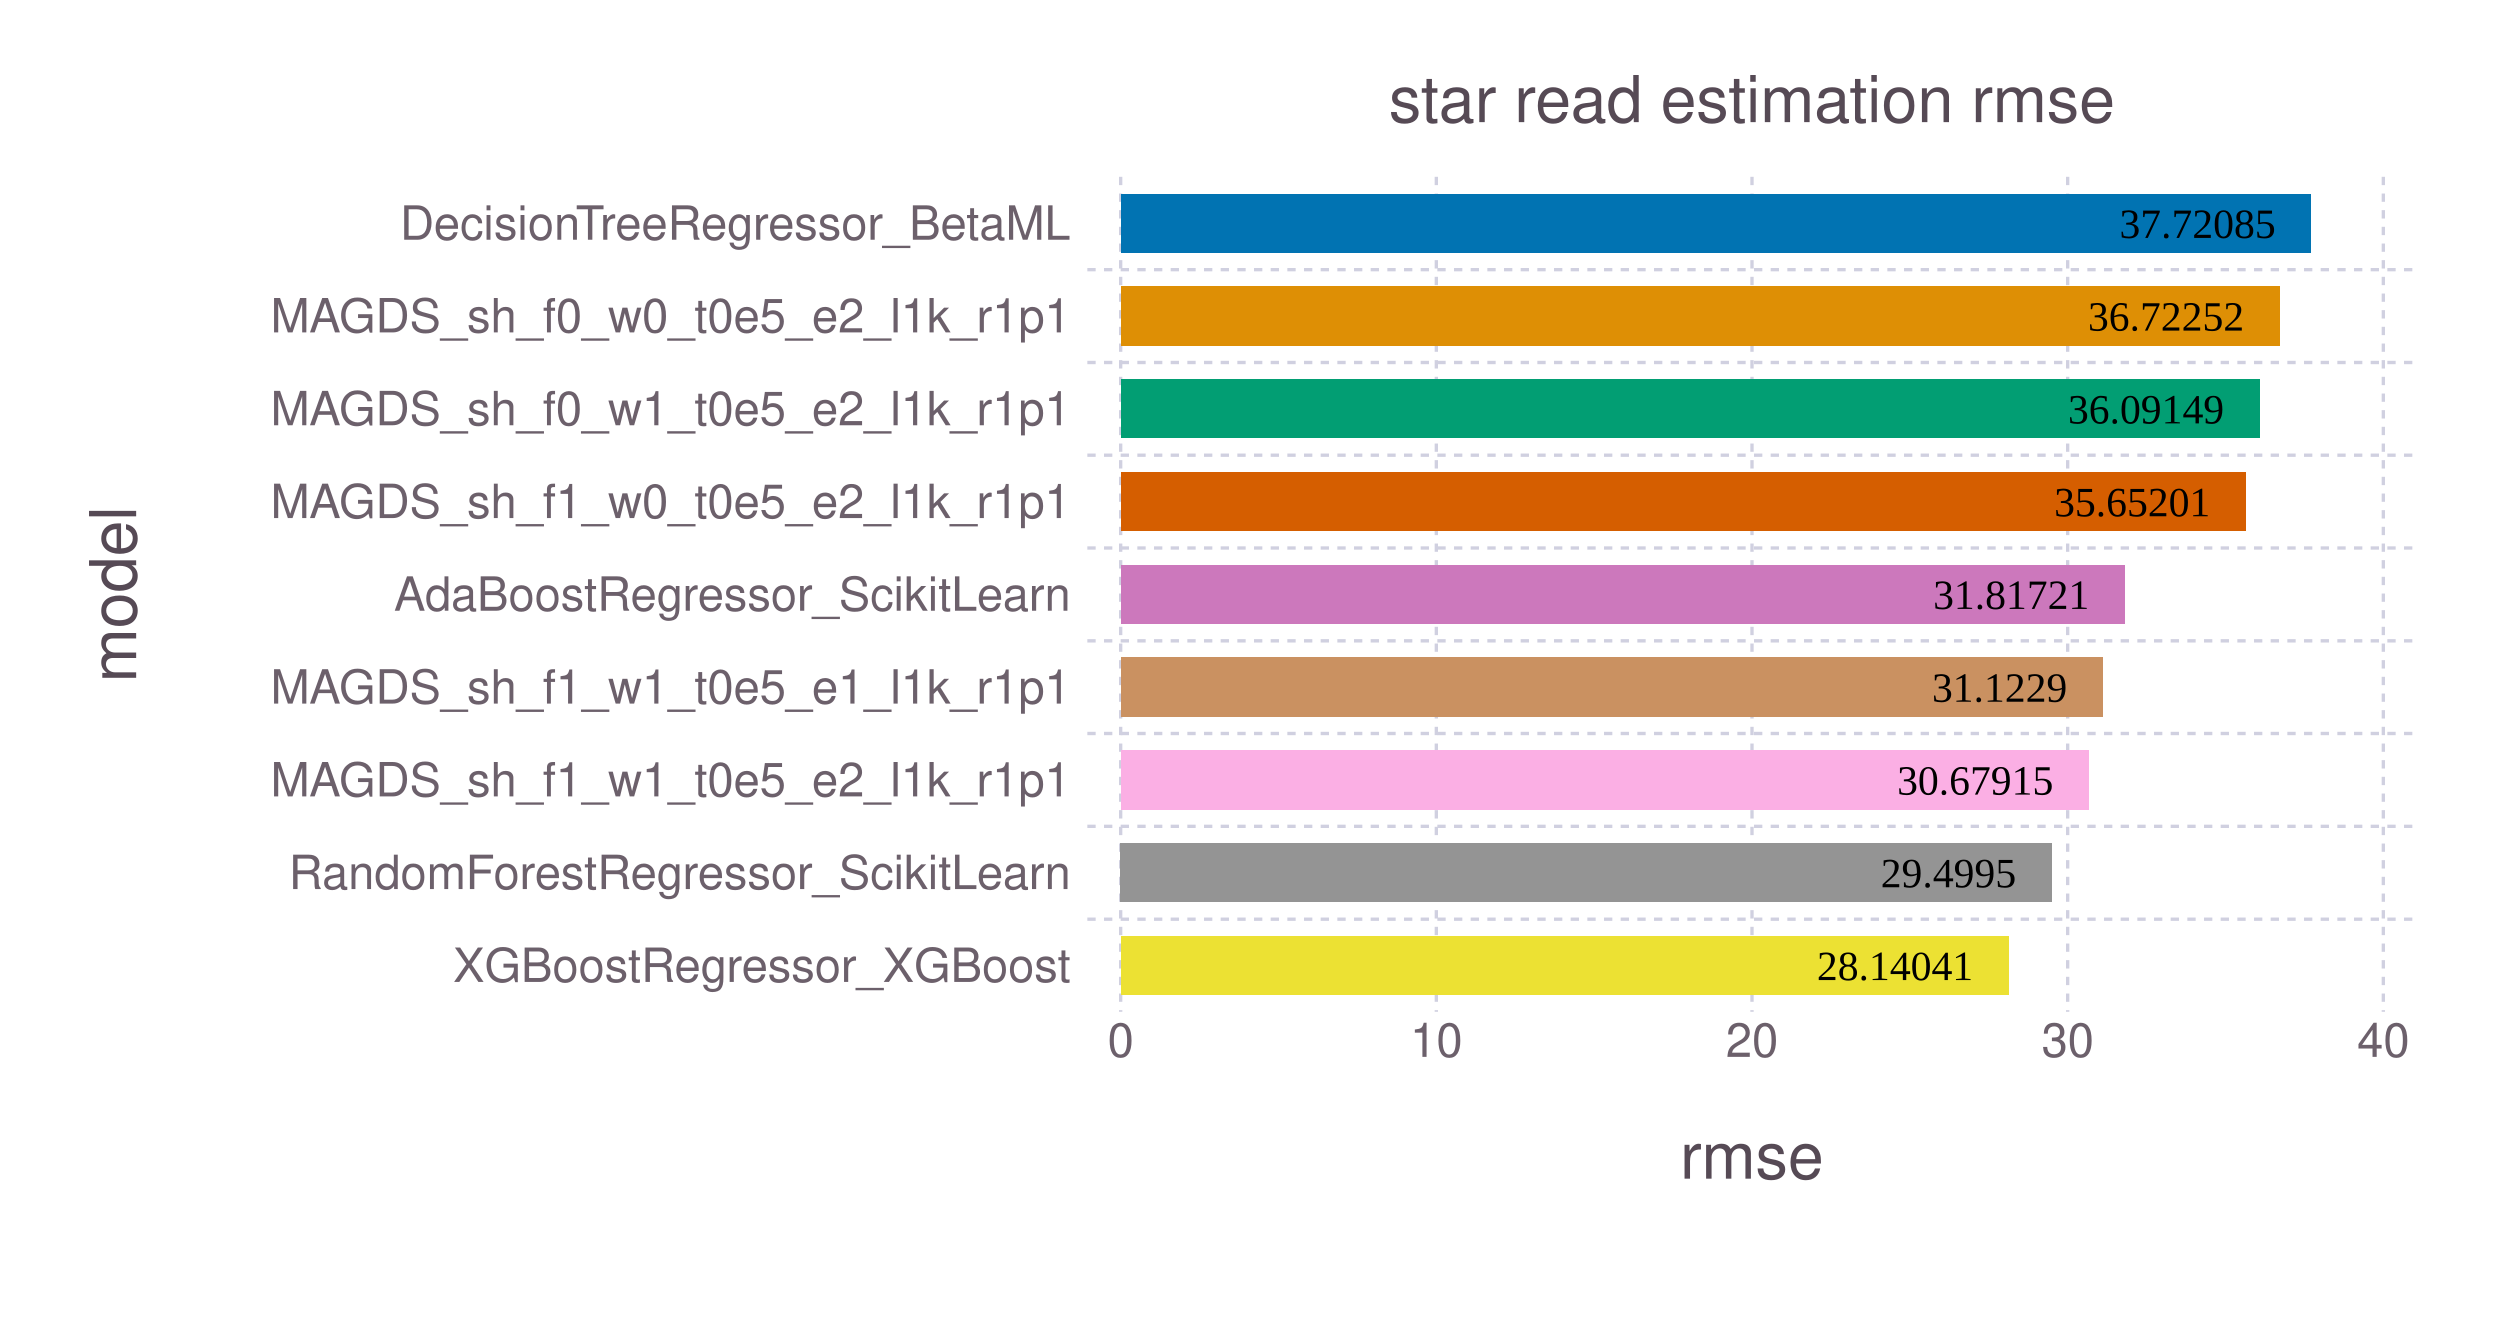
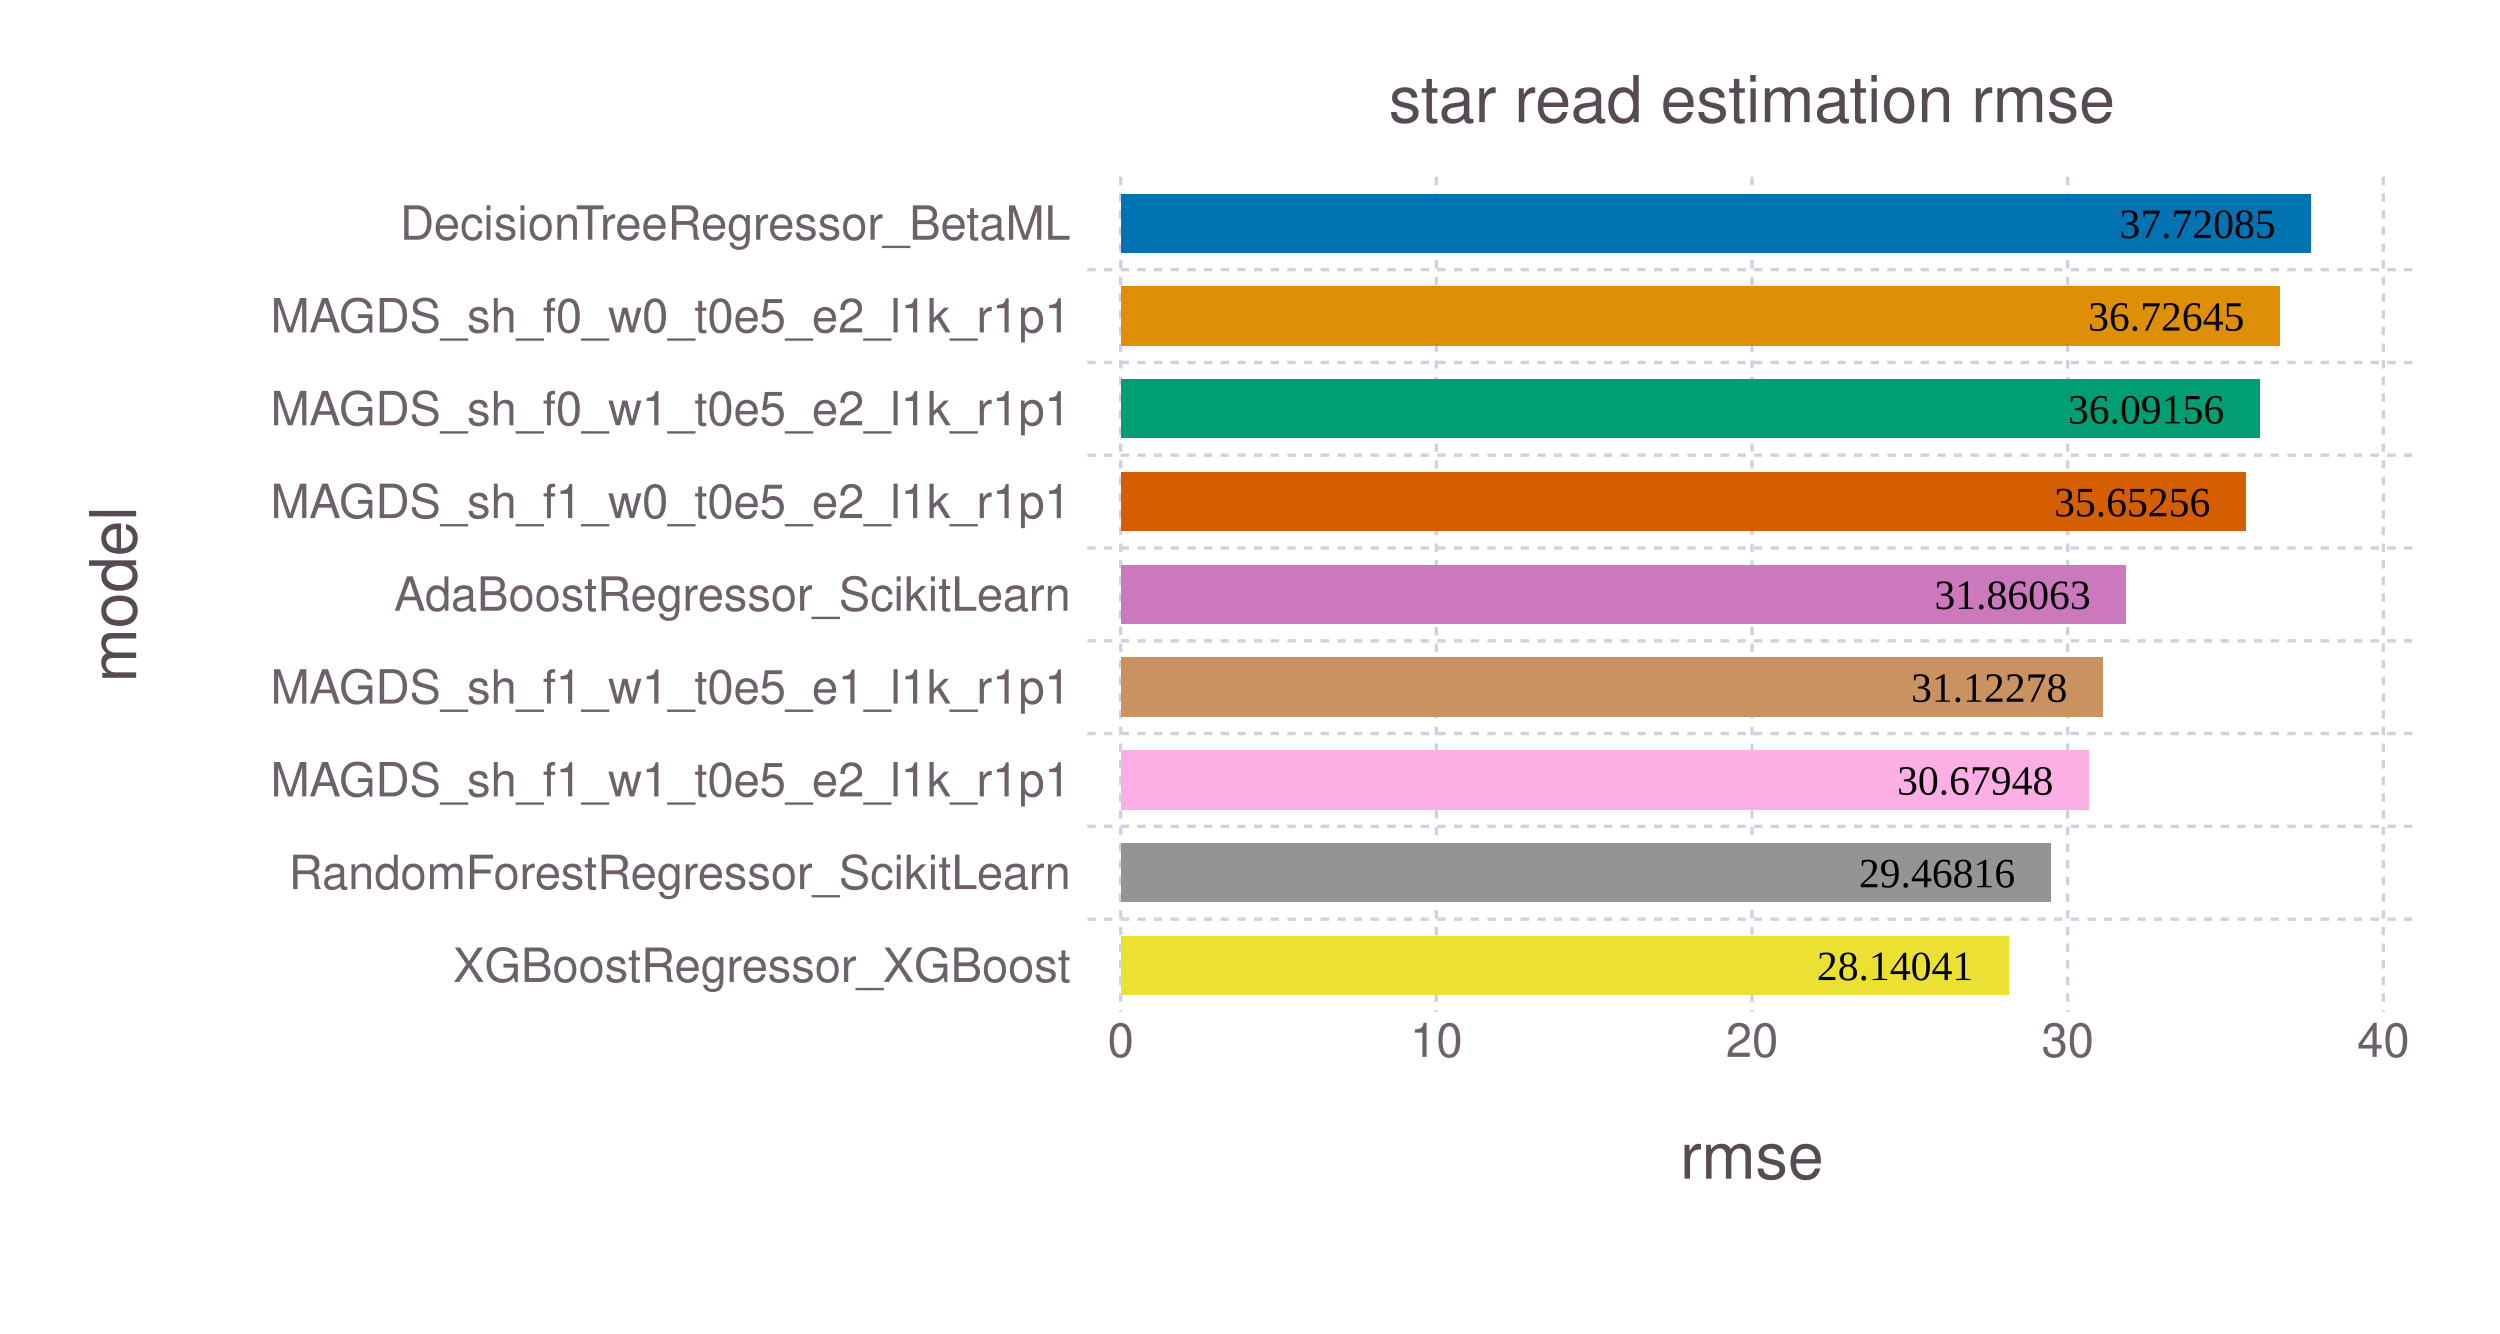
<svg xmlns="http://www.w3.org/2000/svg" version="1.2" width="150mm" height="80mm" viewBox="0 0 150 80" stroke="none" fill="#000000" stroke-width="0.3" font-size="3.88">
  <defs>
    <marker id="arrow" markerWidth="15" markerHeight="7" refX="5" refY="3.5" orient="auto" markerUnits="strokeWidth">
      <path d="M0,0 L15,3.5 L0,7 z" stroke="context-stroke" fill="context-stroke" />
    </marker>
  </defs>
-   <g class="plotroot xscalable" id="img-030909fa-1">
-     <g font-size="3.88" font-family="'PT Sans','Helvetica Neue','Helvetica',sans-serif" fill="#564A55" stroke="#000000" stroke-opacity="0.000" id="img-030909fa-2">
+   <g class="plotroot xscalable" id="img-a46ffa55-1">
+     <g font-size="3.88" font-family="'PT Sans','Helvetica Neue','Helvetica',sans-serif" fill="#564A55" stroke="#000000" stroke-opacity="0.000" id="img-a46ffa55-2">
      <g transform="translate(105.12,68.39)">
        <g class="primitive">
          <text text-anchor="middle" dy="0.6em">rmse</text>
        </g>
      </g>
    </g>
-     <g class="guide xlabels" font-size="2.82" font-family="'PT Sans Caption','Helvetica Neue','Helvetica',sans-serif" fill="#6C606B" id="img-030909fa-3">
+     <g class="guide xlabels" font-size="2.82" font-family="'PT Sans Caption','Helvetica Neue','Helvetica',sans-serif" fill="#6C606B" id="img-a46ffa55-3">
      <g transform="translate(67.24,61.72)">
        <g class="primitive">
          <text text-anchor="middle" dy="0.6em">0</text>
        </g>
      </g>
      <g transform="translate(86.18,61.72)">
        <g class="primitive">
          <text text-anchor="middle" dy="0.6em">10</text>
        </g>
      </g>
      <g transform="translate(105.12,61.72)">
        <g class="primitive">
          <text text-anchor="middle" dy="0.6em">20</text>
        </g>
      </g>
      <g transform="translate(124.06,61.72)">
        <g class="primitive">
          <text text-anchor="middle" dy="0.6em">30</text>
        </g>
      </g>
      <g transform="translate(143,61.72)">
        <g class="primitive">
          <text text-anchor="middle" dy="0.6em">40</text>
        </g>
      </g>
    </g>
-     <g clip-path="url(#img-030909fa-4)">
-       <g id="img-030909fa-5">
-         <g pointer-events="visible" stroke-width="0.3" fill="#000000" fill-opacity="0.000" stroke="#000000" stroke-opacity="0.000" class="guide background" id="img-030909fa-6">
-           <g transform="translate(105.12,35.66)" id="img-030909fa-7">
+     <g clip-path="url(#img-a46ffa55-4)">
+       <g id="img-a46ffa55-5">
+         <g pointer-events="visible" stroke-width="0.3" fill="#000000" fill-opacity="0.000" stroke="#000000" stroke-opacity="0.000" class="guide background" id="img-a46ffa55-6">
+           <g transform="translate(105.12,35.66)" id="img-a46ffa55-7">
            <path d="M-39.88,-25.05 L39.88,-25.05 39.88,25.05 -39.88,25.05  z" class="primitive" />
          </g>
        </g>
-         <g class="guide ygridlines xfixed" stroke-dasharray="0.5,0.5" stroke-width="0.2" stroke="#D0D0E0" id="img-030909fa-8">
-           <g transform="translate(105.12,16.18)" id="img-030909fa-9">
-             <path fill="none" d="M-39.88,0 L39.88,0 " class="primitive" />
-           </g>
-           <g transform="translate(105.12,21.75)" id="img-030909fa-10">
-             <path fill="none" d="M-39.88,0 L39.88,0 " class="primitive" />
-           </g>
-           <g transform="translate(105.12,27.31)" id="img-030909fa-11">
-             <path fill="none" d="M-39.88,0 L39.88,0 " class="primitive" />
-           </g>
-           <g transform="translate(105.12,32.88)" id="img-030909fa-12">
-             <path fill="none" d="M-39.88,0 L39.88,0 " class="primitive" />
-           </g>
-           <g transform="translate(105.12,38.45)" id="img-030909fa-13">
-             <path fill="none" d="M-39.88,0 L39.88,0 " class="primitive" />
-           </g>
-           <g transform="translate(105.12,44.01)" id="img-030909fa-14">
-             <path fill="none" d="M-39.88,0 L39.88,0 " class="primitive" />
-           </g>
-           <g transform="translate(105.12,49.58)" id="img-030909fa-15">
-             <path fill="none" d="M-39.88,0 L39.88,0 " class="primitive" />
-           </g>
-           <g transform="translate(105.12,55.15)" id="img-030909fa-16">
-             <path fill="none" d="M-39.88,0 L39.88,0 " class="primitive" />
-           </g>
-         </g>
-         <g class="guide xgridlines yfixed" stroke-dasharray="0.5,0.5" stroke-width="0.2" stroke="#D0D0E0" id="img-030909fa-17">
-           <g transform="translate(67.24,35.66)" id="img-030909fa-18">
-             <path fill="none" d="M0,-25.05 L0,25.05 " class="primitive" />
-           </g>
-           <g transform="translate(86.18,35.66)" id="img-030909fa-19">
-             <path fill="none" d="M0,-25.05 L0,25.05 " class="primitive" />
-           </g>
-           <g transform="translate(105.12,35.66)" id="img-030909fa-20">
-             <path fill="none" d="M0,-25.05 L0,25.05 " class="primitive" />
-           </g>
-           <g transform="translate(124.06,35.66)" id="img-030909fa-21">
-             <path fill="none" d="M0,-25.05 L0,25.05 " class="primitive" />
-           </g>
-           <g transform="translate(143,35.66)" id="img-030909fa-22">
-             <path fill="none" d="M0,-25.05 L0,25.05 " class="primitive" />
-           </g>
-         </g>
-         <g class="plotpanel" id="img-030909fa-23">
-           <g shape-rendering="crispEdges" stroke-width="0.3" id="img-030909fa-24">
-             <g stroke="#000000" stroke-opacity="0.000" class="geometry" id="img-030909fa-25">
-               <g transform="translate(93.89,57.93)" id="img-030909fa-26" fill="#ECE133">
+         <g class="guide ygridlines xfixed" stroke-dasharray="0.5,0.5" stroke-width="0.2" stroke="#D0D0E0" id="img-a46ffa55-8">
+           <g transform="translate(105.12,16.18)" id="img-a46ffa55-9">
+             <path fill="none" d="M-39.88,0 L39.88,0 " class="primitive" />
+           </g>
+           <g transform="translate(105.12,21.75)" id="img-a46ffa55-10">
+             <path fill="none" d="M-39.88,0 L39.88,0 " class="primitive" />
+           </g>
+           <g transform="translate(105.12,27.31)" id="img-a46ffa55-11">
+             <path fill="none" d="M-39.88,0 L39.88,0 " class="primitive" />
+           </g>
+           <g transform="translate(105.12,32.88)" id="img-a46ffa55-12">
+             <path fill="none" d="M-39.88,0 L39.88,0 " class="primitive" />
+           </g>
+           <g transform="translate(105.12,38.45)" id="img-a46ffa55-13">
+             <path fill="none" d="M-39.88,0 L39.88,0 " class="primitive" />
+           </g>
+           <g transform="translate(105.12,44.01)" id="img-a46ffa55-14">
+             <path fill="none" d="M-39.88,0 L39.88,0 " class="primitive" />
+           </g>
+           <g transform="translate(105.12,49.58)" id="img-a46ffa55-15">
+             <path fill="none" d="M-39.88,0 L39.88,0 " class="primitive" />
+           </g>
+           <g transform="translate(105.12,55.15)" id="img-a46ffa55-16">
+             <path fill="none" d="M-39.88,0 L39.88,0 " class="primitive" />
+           </g>
+         </g>
+         <g class="guide xgridlines yfixed" stroke-dasharray="0.5,0.5" stroke-width="0.2" stroke="#D0D0E0" id="img-a46ffa55-17">
+           <g transform="translate(67.24,35.66)" id="img-a46ffa55-18">
+             <path fill="none" d="M0,-25.05 L0,25.05 " class="primitive" />
+           </g>
+           <g transform="translate(86.18,35.66)" id="img-a46ffa55-19">
+             <path fill="none" d="M0,-25.05 L0,25.05 " class="primitive" />
+           </g>
+           <g transform="translate(105.12,35.66)" id="img-a46ffa55-20">
+             <path fill="none" d="M0,-25.05 L0,25.05 " class="primitive" />
+           </g>
+           <g transform="translate(124.06,35.66)" id="img-a46ffa55-21">
+             <path fill="none" d="M0,-25.05 L0,25.05 " class="primitive" />
+           </g>
+           <g transform="translate(143,35.66)" id="img-a46ffa55-22">
+             <path fill="none" d="M0,-25.05 L0,25.05 " class="primitive" />
+           </g>
+         </g>
+         <g class="plotpanel" id="img-a46ffa55-23">
+           <g shape-rendering="crispEdges" stroke-width="0.3" id="img-a46ffa55-24">
+             <g stroke="#000000" stroke-opacity="0.000" class="geometry" id="img-a46ffa55-25">
+               <g transform="translate(93.89,57.93)" id="img-a46ffa55-26" fill="#ECE133">
                <path d="M-26.65,-1.78 L26.65,-1.78 26.65,1.78 -26.65,1.78  z" class="primitive" />
              </g>
-               <g transform="translate(95.17,52.36)" id="img-030909fa-27" fill="#949494">
-                 <path d="M-27.94,-1.78 L27.94,-1.78 27.94,1.78 -27.94,1.78  z" class="primitive" />
-               </g>
-               <g transform="translate(96.29,46.8)" id="img-030909fa-28" fill="#FBAFE4">
+               <g transform="translate(95.15,52.36)" id="img-a46ffa55-27" fill="#949494">
+                 <path d="M-27.91,-1.78 L27.91,-1.78 27.91,1.78 -27.91,1.78  z" class="primitive" />
+               </g>
+               <g transform="translate(96.29,46.8)" id="img-a46ffa55-28" fill="#FBAFE4">
                <path d="M-29.05,-1.78 L29.05,-1.78 29.05,1.78 -29.05,1.78  z" class="primitive" />
              </g>
-               <g transform="translate(96.71,41.23)" id="img-030909fa-29" fill="#CA9161">
+               <g transform="translate(96.71,41.23)" id="img-a46ffa55-29" fill="#CA9161">
                <path d="M-29.47,-1.78 L29.47,-1.78 29.47,1.78 -29.47,1.78  z" class="primitive" />
              </g>
-               <g transform="translate(97.37,35.66)" id="img-030909fa-30" fill="#CC78BC">
-                 <path d="M-30.13,-1.78 L30.13,-1.78 30.13,1.78 -30.13,1.78  z" class="primitive" />
-               </g>
-               <g transform="translate(101,30.1)" id="img-030909fa-31" fill="#D55E00">
+               <g transform="translate(97.41,35.66)" id="img-a46ffa55-30" fill="#CC78BC">
+                 <path d="M-30.17,-1.78 L30.17,-1.78 30.17,1.78 -30.17,1.78  z" class="primitive" />
+               </g>
+               <g transform="translate(101,30.1)" id="img-a46ffa55-31" fill="#D55E00">
                <path d="M-33.76,-1.78 L33.76,-1.78 33.76,1.78 -33.76,1.78  z" class="primitive" />
              </g>
-               <g transform="translate(101.42,24.53)" id="img-030909fa-32" fill="#029E73">
+               <g transform="translate(101.42,24.53)" id="img-a46ffa55-32" fill="#029E73">
                <path d="M-34.18,-1.78 L34.18,-1.78 34.18,1.78 -34.18,1.78  z" class="primitive" />
              </g>
-               <g transform="translate(102.02,18.96)" id="img-030909fa-33" fill="#DE8F05">
+               <g transform="translate(102.02,18.96)" id="img-a46ffa55-33" fill="#DE8F05">
                <path d="M-34.78,-1.78 L34.78,-1.78 34.78,1.78 -34.78,1.78  z" class="primitive" />
              </g>
-               <g transform="translate(102.96,13.4)" id="img-030909fa-34" fill="#0173B2">
+               <g transform="translate(102.96,13.4)" id="img-a46ffa55-34" fill="#0173B2">
                <path d="M-35.72,-1.78 L35.72,-1.78 35.72,1.78 -35.72,1.78  z" class="primitive" />
              </g>
            </g>
          </g>
        </g>
-         <g class="geometry" id="img-030909fa-35">
-           <g fill="#000000" font-size="2.5" id="img-030909fa-36">
-             <g transform="translate(136.54,13.4)" id="img-030909fa-37">
+         <g class="geometry" id="img-a46ffa55-35">
+           <g fill="#000000" font-size="2.5" id="img-a46ffa55-36">
+             <g transform="translate(136.54,13.4)" id="img-a46ffa55-37">
              <g class="primitive">
                <text text-anchor="end" dy="0.35em">37.72085</text>
              </g>
            </g>
-             <g transform="translate(134.65,18.96)" id="img-030909fa-38">
-               <g class="primitive">
-                 <text text-anchor="end" dy="0.35em">36.72252</text>
-               </g>
-             </g>
-             <g transform="translate(133.45,24.53)" id="img-030909fa-39">
-               <g class="primitive">
-                 <text text-anchor="end" dy="0.35em">36.09149</text>
-               </g>
-             </g>
-             <g transform="translate(132.62,30.1)" id="img-030909fa-40">
-               <g class="primitive">
-                 <text text-anchor="end" dy="0.35em">35.65201</text>
-               </g>
-             </g>
-             <g transform="translate(125.36,35.66)" id="img-030909fa-41">
-               <g class="primitive">
-                 <text text-anchor="end" dy="0.35em">31.81721</text>
-               </g>
-             </g>
-             <g transform="translate(124.04,41.23)" id="img-030909fa-42">
-               <g class="primitive">
-                 <text text-anchor="end" dy="0.35em">31.1229</text>
-               </g>
-             </g>
-             <g transform="translate(123.2,46.8)" id="img-030909fa-43">
-               <g class="primitive">
-                 <text text-anchor="end" dy="0.35em">30.67915</text>
-               </g>
-             </g>
-             <g transform="translate(120.97,52.36)" id="img-030909fa-44">
-               <g class="primitive">
-                 <text text-anchor="end" dy="0.35em">29.4995</text>
-               </g>
-             </g>
-             <g transform="translate(118.39,57.93)" id="img-030909fa-45">
+             <g transform="translate(134.66,18.96)" id="img-a46ffa55-38">
+               <g class="primitive">
+                 <text text-anchor="end" dy="0.35em">36.72645</text>
+               </g>
+             </g>
+             <g transform="translate(133.45,24.53)" id="img-a46ffa55-39">
+               <g class="primitive">
+                 <text text-anchor="end" dy="0.35em">36.09156</text>
+               </g>
+             </g>
+             <g transform="translate(132.62,30.1)" id="img-a46ffa55-40">
+               <g class="primitive">
+                 <text text-anchor="end" dy="0.35em">35.65256</text>
+               </g>
+             </g>
+             <g transform="translate(125.44,35.66)" id="img-a46ffa55-41">
+               <g class="primitive">
+                 <text text-anchor="end" dy="0.35em">31.86063</text>
+               </g>
+             </g>
+             <g transform="translate(124.04,41.23)" id="img-a46ffa55-42">
+               <g class="primitive">
+                 <text text-anchor="end" dy="0.35em">31.12278</text>
+               </g>
+             </g>
+             <g transform="translate(123.2,46.8)" id="img-a46ffa55-43">
+               <g class="primitive">
+                 <text text-anchor="end" dy="0.35em">30.67948</text>
+               </g>
+             </g>
+             <g transform="translate(120.91,52.36)" id="img-a46ffa55-44">
+               <g class="primitive">
+                 <text text-anchor="end" dy="0.35em">29.46816</text>
+               </g>
+             </g>
+             <g transform="translate(118.39,57.93)" id="img-a46ffa55-45">
              <g class="primitive">
                <text text-anchor="end" dy="0.35em">28.14041</text>
              </g>
            </g>
          </g>
        </g>
      </g>
    </g>
-     <g class="guide ylabels" font-size="2.82" font-family="'PT Sans Caption','Helvetica Neue','Helvetica',sans-serif" fill="#6C606B" id="img-030909fa-46">
-       <g transform="translate(64.24,13.4)" id="img-030909fa-47">
+     <g class="guide ylabels" font-size="2.82" font-family="'PT Sans Caption','Helvetica Neue','Helvetica',sans-serif" fill="#6C606B" id="img-a46ffa55-46">
+       <g transform="translate(64.24,13.4)" id="img-a46ffa55-47">
        <g class="primitive">
          <text text-anchor="end" dy="0.35em">DecisionTreeRegressor_BetaML</text>
        </g>
      </g>
-       <g transform="translate(64.24,18.96)" id="img-030909fa-48">
+       <g transform="translate(64.24,18.96)" id="img-a46ffa55-48">
        <g class="primitive">
          <text text-anchor="end" dy="0.35em">MAGDS_sh_f0_w0_t0e5_e2_l1k_r1p1</text>
        </g>
      </g>
-       <g transform="translate(64.24,24.53)" id="img-030909fa-49">
+       <g transform="translate(64.24,24.53)" id="img-a46ffa55-49">
        <g class="primitive">
          <text text-anchor="end" dy="0.35em">MAGDS_sh_f0_w1_t0e5_e2_l1k_r1p1</text>
        </g>
      </g>
-       <g transform="translate(64.24,30.1)" id="img-030909fa-50">
+       <g transform="translate(64.24,30.1)" id="img-a46ffa55-50">
        <g class="primitive">
          <text text-anchor="end" dy="0.35em">MAGDS_sh_f1_w0_t0e5_e2_l1k_r1p1</text>
        </g>
      </g>
-       <g transform="translate(64.24,35.66)" id="img-030909fa-51">
+       <g transform="translate(64.24,35.66)" id="img-a46ffa55-51">
        <g class="primitive">
          <text text-anchor="end" dy="0.35em">AdaBoostRegressor_ScikitLearn</text>
        </g>
      </g>
-       <g transform="translate(64.24,41.23)" id="img-030909fa-52">
+       <g transform="translate(64.24,41.23)" id="img-a46ffa55-52">
        <g class="primitive">
          <text text-anchor="end" dy="0.35em">MAGDS_sh_f1_w1_t0e5_e1_l1k_r1p1</text>
        </g>
      </g>
-       <g transform="translate(64.24,46.8)" id="img-030909fa-53">
+       <g transform="translate(64.24,46.8)" id="img-a46ffa55-53">
        <g class="primitive">
          <text text-anchor="end" dy="0.35em">MAGDS_sh_f1_w1_t0e5_e2_l1k_r1p1</text>
        </g>
      </g>
-       <g transform="translate(64.24,52.36)" id="img-030909fa-54">
+       <g transform="translate(64.24,52.36)" id="img-a46ffa55-54">
        <g class="primitive">
          <text text-anchor="end" dy="0.35em">RandomForestRegressor_ScikitLearn</text>
        </g>
      </g>
-       <g transform="translate(64.24,57.93)" id="img-030909fa-55">
+       <g transform="translate(64.24,57.93)" id="img-a46ffa55-55">
        <g class="primitive">
          <text text-anchor="end" dy="0.35em">XGBoostRegressor_XGBoost</text>
        </g>
      </g>
    </g>
-     <g font-size="3.88" font-family="'PT Sans','Helvetica Neue','Helvetica',sans-serif" fill="#564A55" stroke="#000000" stroke-opacity="0.000" id="img-030909fa-56">
-       <g transform="translate(8.81,33.66)" id="img-030909fa-57">
+     <g font-size="3.88" font-family="'PT Sans','Helvetica Neue','Helvetica',sans-serif" fill="#564A55" stroke="#000000" stroke-opacity="0.000" id="img-a46ffa55-56">
+       <g transform="translate(8.81,33.66)" id="img-a46ffa55-57">
        <g class="primitive">
          <text text-anchor="middle" dy="0.35em" transform="rotate(-90,0, 2)">model</text>
        </g>
      </g>
    </g>
-     <g font-size="3.88" font-family="'PT Sans','Helvetica Neue','Helvetica',sans-serif" fill="#564A55" stroke="#000000" stroke-opacity="0.000" id="img-030909fa-58">
-       <g transform="translate(105.12,5)" id="img-030909fa-59">
+     <g font-size="3.88" font-family="'PT Sans','Helvetica Neue','Helvetica',sans-serif" fill="#564A55" stroke="#000000" stroke-opacity="0.000" id="img-a46ffa55-58">
+       <g transform="translate(105.12,5)" id="img-a46ffa55-59">
        <g class="primitive">
          <text text-anchor="middle" dy="0.6em">star read estimation rmse</text>
        </g>
      </g>
    </g>
  </g>
  <defs>
-     <clipPath id="img-030909fa-4">
+     <clipPath id="img-a46ffa55-4">
      <path d="M65.24,10.61 L145,10.61 145,60.72 65.24,60.72 " />
    </clipPath>
  </defs>
</svg>
